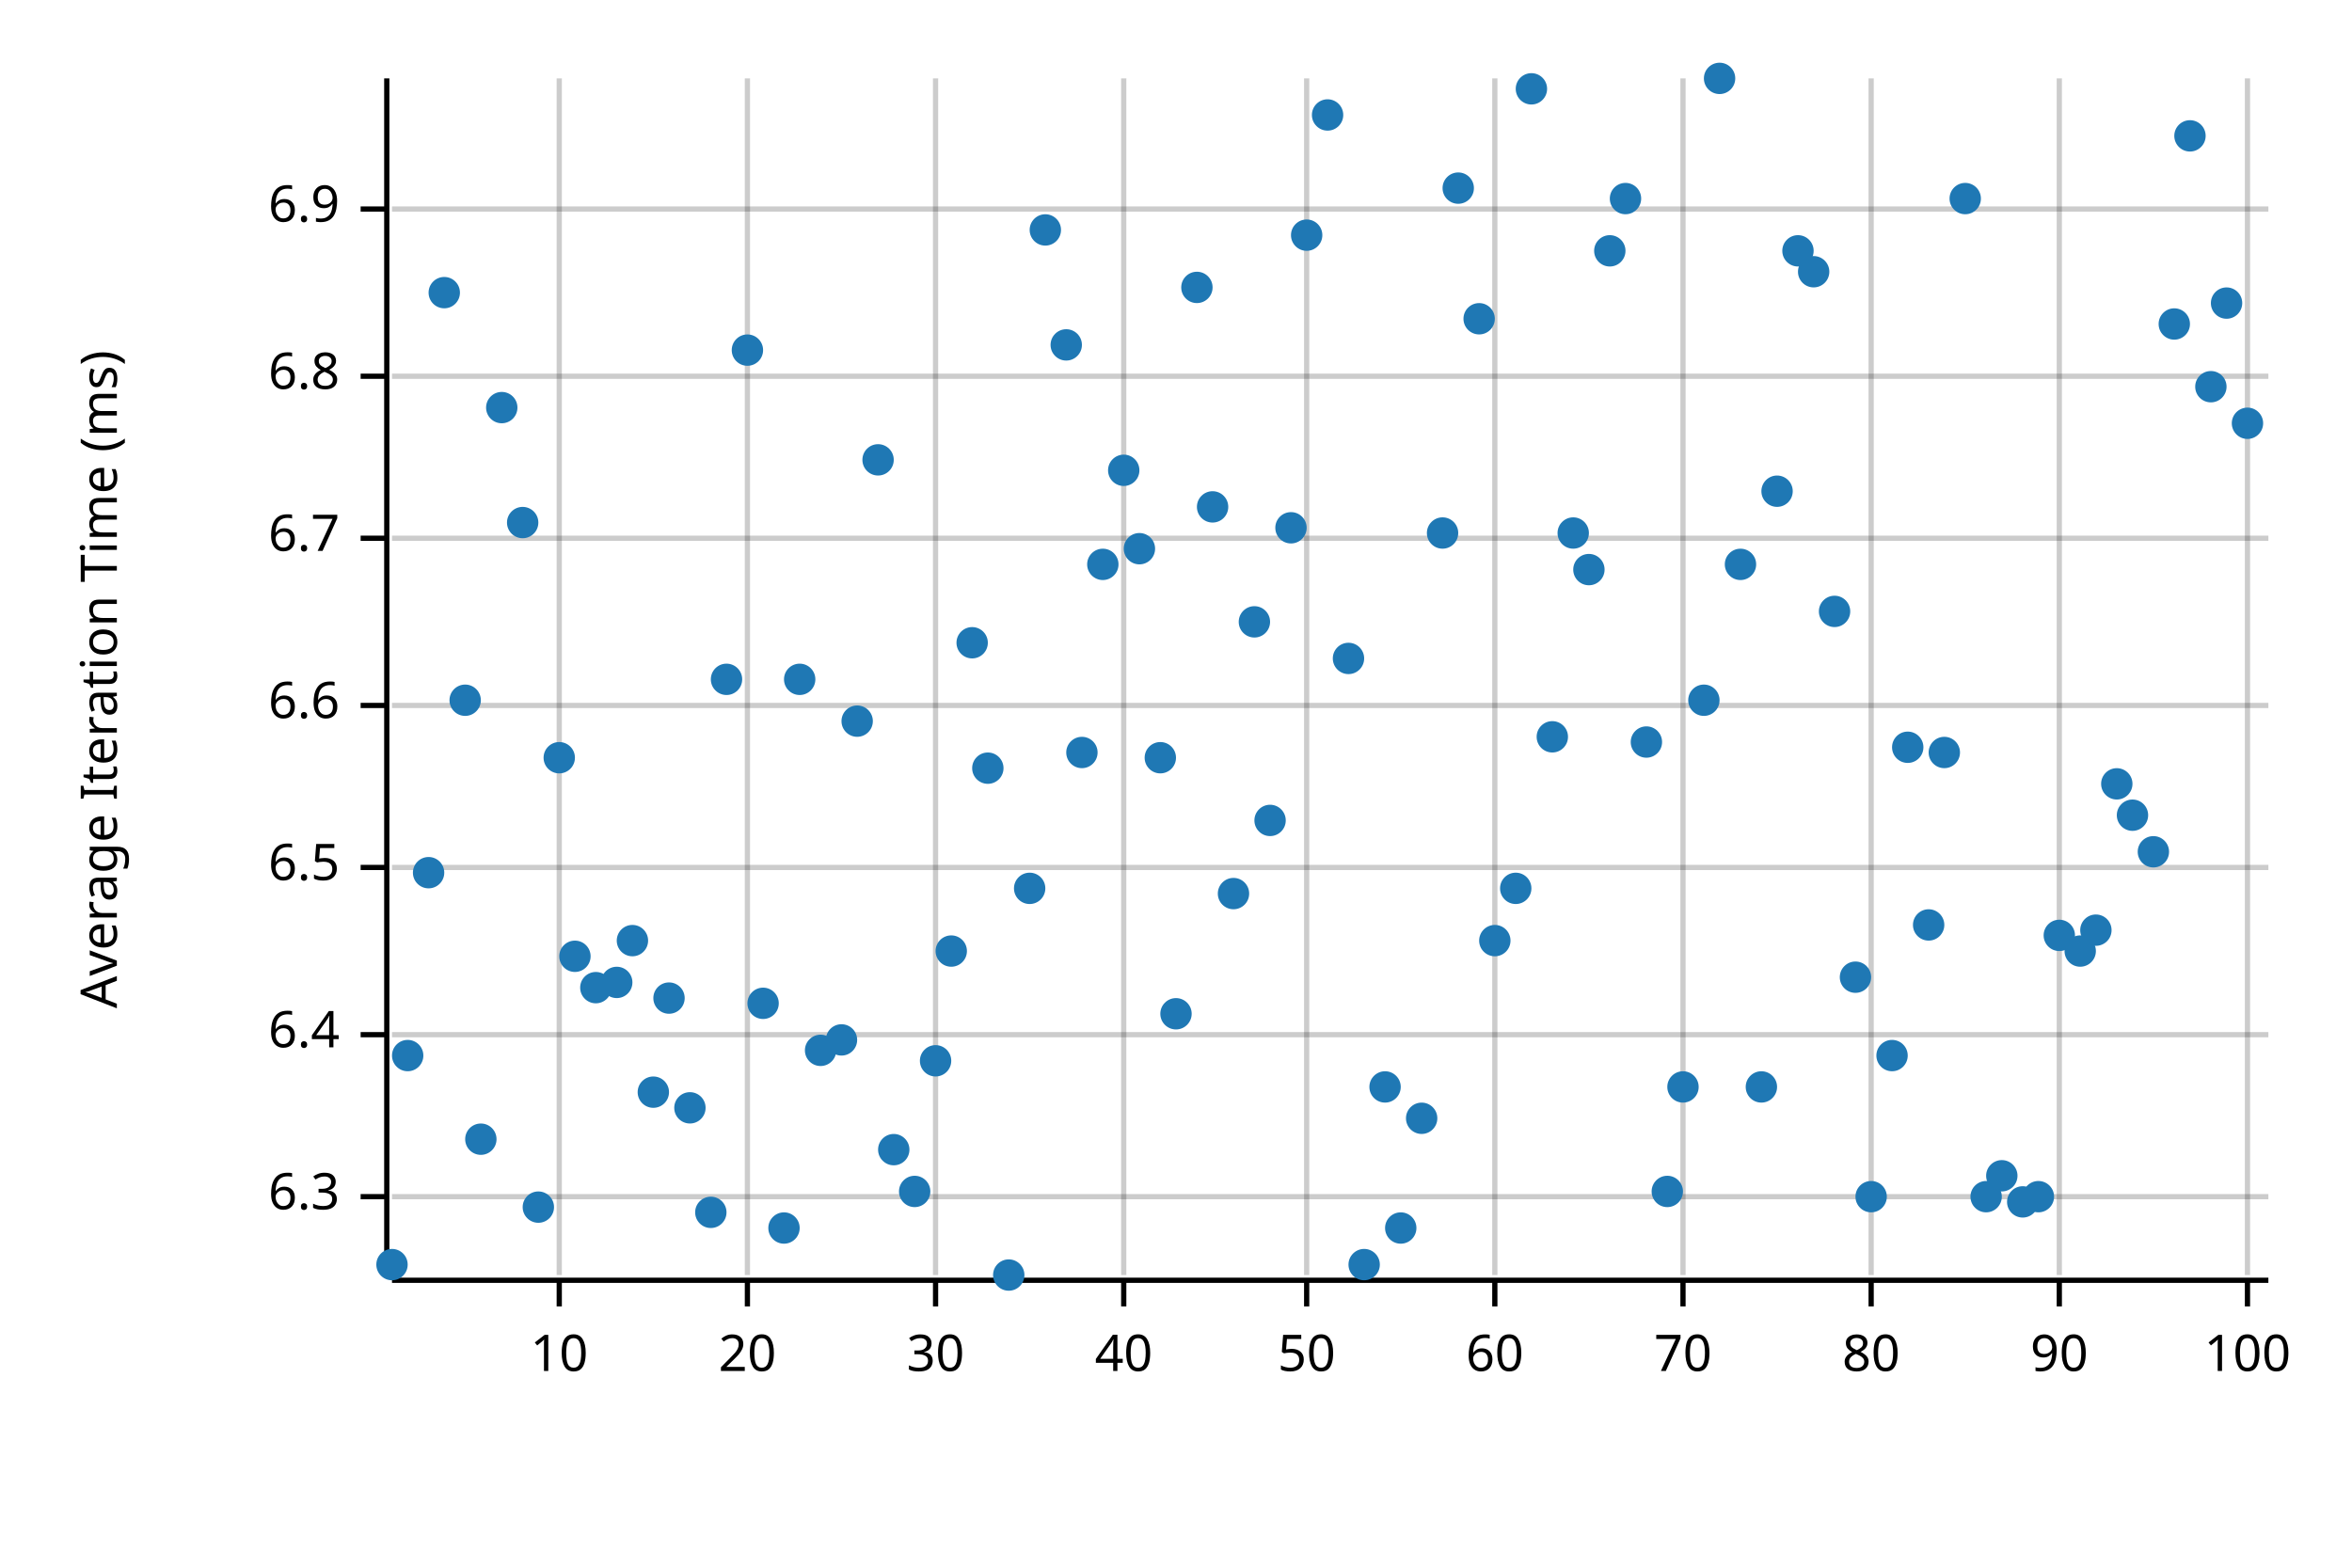
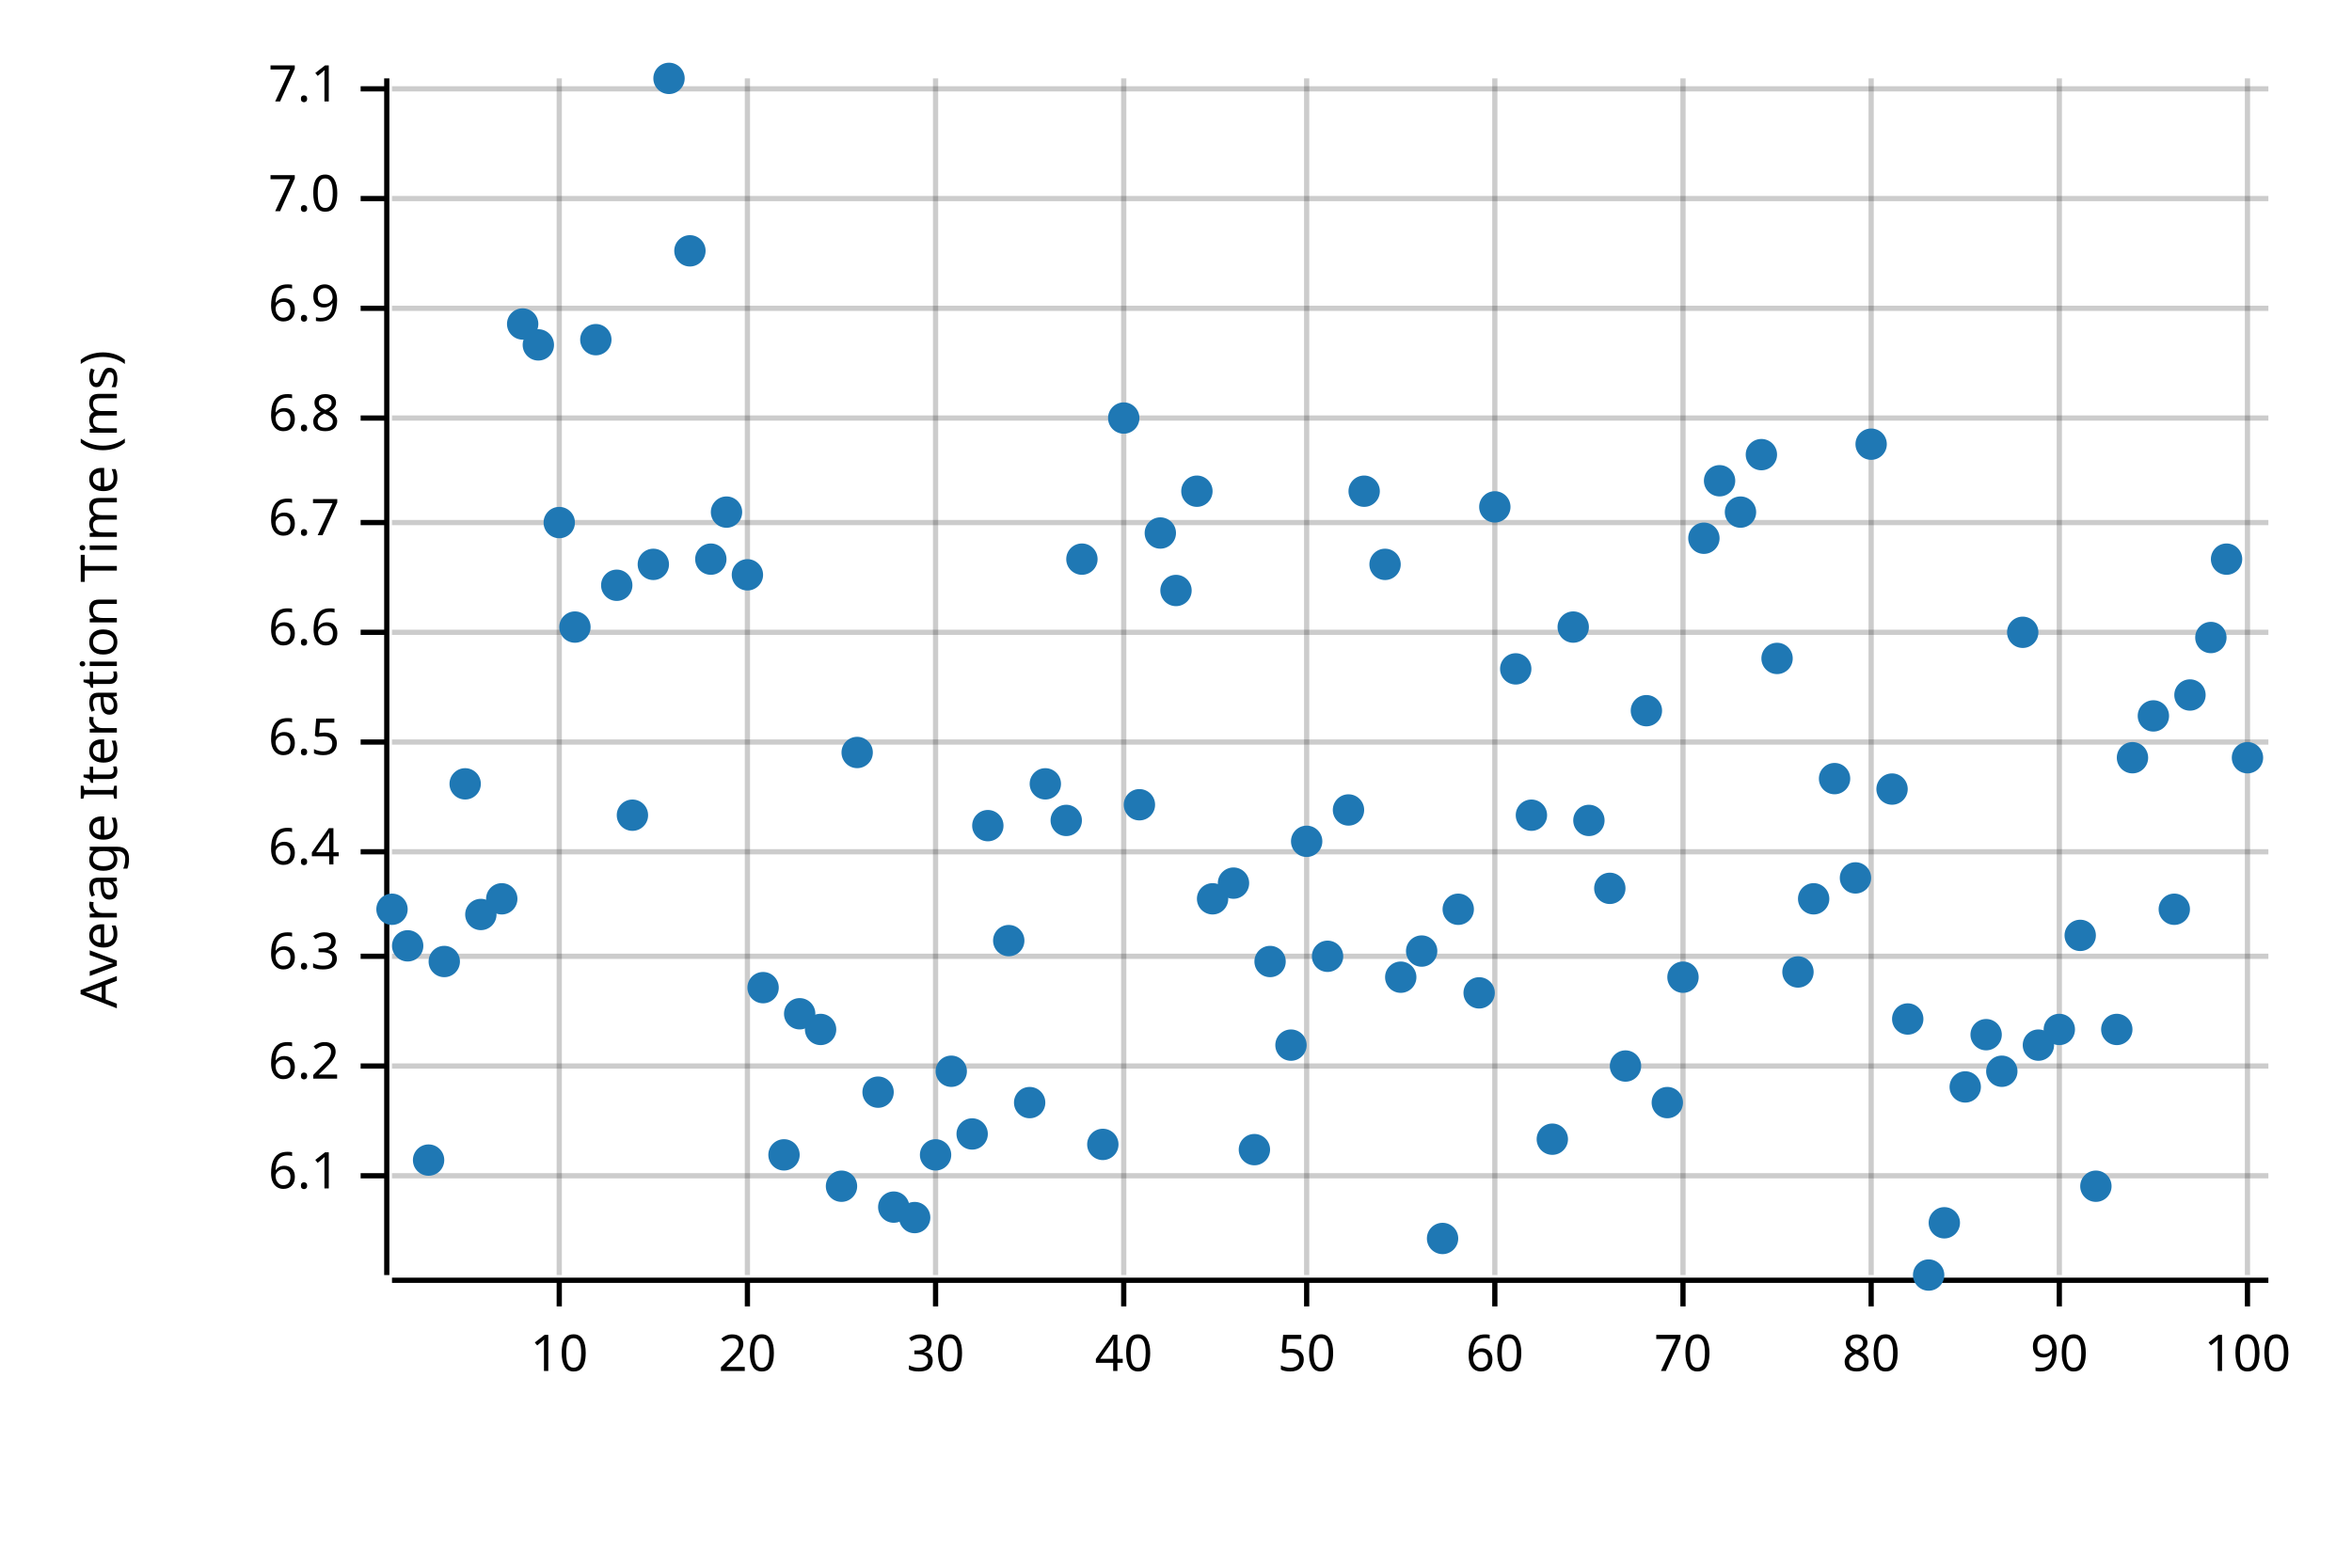
<svg xmlns="http://www.w3.org/2000/svg" width="450" height="300" viewBox="0 0 450 300">
  <text x="15" y="130" dy="0.76em" text-anchor="middle" font-family="sans-serif" font-size="9.677" opacity="1" fill="#000000" transform="rotate(270, 15, 130)">
Average Iteration Time (ms)
</text>
  <line opacity="0.2" stroke="#000000" stroke-width="1" x1="107" y1="244" x2="107" y2="15" />
  <line opacity="0.2" stroke="#000000" stroke-width="1" x1="143" y1="244" x2="143" y2="15" />
  <line opacity="0.2" stroke="#000000" stroke-width="1" x1="179" y1="244" x2="179" y2="15" />
  <line opacity="0.2" stroke="#000000" stroke-width="1" x1="215" y1="244" x2="215" y2="15" />
  <line opacity="0.2" stroke="#000000" stroke-width="1" x1="250" y1="244" x2="250" y2="15" />
  <line opacity="0.2" stroke="#000000" stroke-width="1" x1="286" y1="244" x2="286" y2="15" />
  <line opacity="0.2" stroke="#000000" stroke-width="1" x1="322" y1="244" x2="322" y2="15" />
  <line opacity="0.2" stroke="#000000" stroke-width="1" x1="358" y1="244" x2="358" y2="15" />
  <line opacity="0.2" stroke="#000000" stroke-width="1" x1="394" y1="244" x2="394" y2="15" />
  <line opacity="0.2" stroke="#000000" stroke-width="1" x1="430" y1="244" x2="430" y2="15" />
-   <line opacity="0.2" stroke="#000000" stroke-width="1" x1="75" y1="229" x2="434" y2="229" />
-   <line opacity="0.2" stroke="#000000" stroke-width="1" x1="75" y1="198" x2="434" y2="198" />
-   <line opacity="0.2" stroke="#000000" stroke-width="1" x1="75" y1="166" x2="434" y2="166" />
-   <line opacity="0.2" stroke="#000000" stroke-width="1" x1="75" y1="135" x2="434" y2="135" />
-   <line opacity="0.2" stroke="#000000" stroke-width="1" x1="75" y1="103" x2="434" y2="103" />
-   <line opacity="0.2" stroke="#000000" stroke-width="1" x1="75" y1="72" x2="434" y2="72" />
-   <line opacity="0.2" stroke="#000000" stroke-width="1" x1="75" y1="40" x2="434" y2="40" />
+   <line opacity="0.2" stroke="#000000" stroke-width="1" x1="75" y1="225" x2="434" y2="225" />
+   <line opacity="0.2" stroke="#000000" stroke-width="1" x1="75" y1="204" x2="434" y2="204" />
+   <line opacity="0.2" stroke="#000000" stroke-width="1" x1="75" y1="183" x2="434" y2="183" />
+   <line opacity="0.2" stroke="#000000" stroke-width="1" x1="75" y1="163" x2="434" y2="163" />
+   <line opacity="0.2" stroke="#000000" stroke-width="1" x1="75" y1="142" x2="434" y2="142" />
+   <line opacity="0.2" stroke="#000000" stroke-width="1" x1="75" y1="121" x2="434" y2="121" />
+   <line opacity="0.2" stroke="#000000" stroke-width="1" x1="75" y1="100" x2="434" y2="100" />
+   <line opacity="0.2" stroke="#000000" stroke-width="1" x1="75" y1="80" x2="434" y2="80" />
+   <line opacity="0.2" stroke="#000000" stroke-width="1" x1="75" y1="59" x2="434" y2="59" />
+   <line opacity="0.2" stroke="#000000" stroke-width="1" x1="75" y1="38" x2="434" y2="38" />
+   <line opacity="0.2" stroke="#000000" stroke-width="1" x1="75" y1="17" x2="434" y2="17" />
  <polyline fill="none" opacity="1" stroke="#000000" stroke-width="1" points="74,15 74,244 " />
-   <text x="65" y="229" dy="0.5ex" text-anchor="end" font-family="sans-serif" font-size="9.677" opacity="1" fill="#000000">
+   <text x="65" y="225" dy="0.5ex" text-anchor="end" font-family="sans-serif" font-size="9.677" opacity="1" fill="#000000">
+ 6.1
+ </text>
+   <polyline fill="none" opacity="1" stroke="#000000" stroke-width="1" points="69,225 74,225 " />
+   <text x="65" y="204" dy="0.5ex" text-anchor="end" font-family="sans-serif" font-size="9.677" opacity="1" fill="#000000">
+ 6.2
+ </text>
+   <polyline fill="none" opacity="1" stroke="#000000" stroke-width="1" points="69,204 74,204 " />
+   <text x="65" y="183" dy="0.5ex" text-anchor="end" font-family="sans-serif" font-size="9.677" opacity="1" fill="#000000">
6.3
</text>
-   <polyline fill="none" opacity="1" stroke="#000000" stroke-width="1" points="69,229 74,229 " />
-   <text x="65" y="198" dy="0.5ex" text-anchor="end" font-family="sans-serif" font-size="9.677" opacity="1" fill="#000000">
+   <polyline fill="none" opacity="1" stroke="#000000" stroke-width="1" points="69,183 74,183 " />
+   <text x="65" y="163" dy="0.5ex" text-anchor="end" font-family="sans-serif" font-size="9.677" opacity="1" fill="#000000">
6.4
</text>
-   <polyline fill="none" opacity="1" stroke="#000000" stroke-width="1" points="69,198 74,198 " />
-   <text x="65" y="166" dy="0.5ex" text-anchor="end" font-family="sans-serif" font-size="9.677" opacity="1" fill="#000000">
+   <polyline fill="none" opacity="1" stroke="#000000" stroke-width="1" points="69,163 74,163 " />
+   <text x="65" y="142" dy="0.5ex" text-anchor="end" font-family="sans-serif" font-size="9.677" opacity="1" fill="#000000">
6.5
</text>
-   <polyline fill="none" opacity="1" stroke="#000000" stroke-width="1" points="69,166 74,166 " />
-   <text x="65" y="135" dy="0.5ex" text-anchor="end" font-family="sans-serif" font-size="9.677" opacity="1" fill="#000000">
+   <polyline fill="none" opacity="1" stroke="#000000" stroke-width="1" points="69,142 74,142 " />
+   <text x="65" y="121" dy="0.5ex" text-anchor="end" font-family="sans-serif" font-size="9.677" opacity="1" fill="#000000">
6.6
</text>
-   <polyline fill="none" opacity="1" stroke="#000000" stroke-width="1" points="69,135 74,135 " />
-   <text x="65" y="103" dy="0.5ex" text-anchor="end" font-family="sans-serif" font-size="9.677" opacity="1" fill="#000000">
+   <polyline fill="none" opacity="1" stroke="#000000" stroke-width="1" points="69,121 74,121 " />
+   <text x="65" y="100" dy="0.5ex" text-anchor="end" font-family="sans-serif" font-size="9.677" opacity="1" fill="#000000">
6.7
</text>
-   <polyline fill="none" opacity="1" stroke="#000000" stroke-width="1" points="69,103 74,103 " />
-   <text x="65" y="72" dy="0.5ex" text-anchor="end" font-family="sans-serif" font-size="9.677" opacity="1" fill="#000000">
+   <polyline fill="none" opacity="1" stroke="#000000" stroke-width="1" points="69,100 74,100 " />
+   <text x="65" y="80" dy="0.5ex" text-anchor="end" font-family="sans-serif" font-size="9.677" opacity="1" fill="#000000">
6.8
</text>
-   <polyline fill="none" opacity="1" stroke="#000000" stroke-width="1" points="69,72 74,72 " />
-   <text x="65" y="40" dy="0.5ex" text-anchor="end" font-family="sans-serif" font-size="9.677" opacity="1" fill="#000000">
+   <polyline fill="none" opacity="1" stroke="#000000" stroke-width="1" points="69,80 74,80 " />
+   <text x="65" y="59" dy="0.5ex" text-anchor="end" font-family="sans-serif" font-size="9.677" opacity="1" fill="#000000">
6.9
</text>
-   <polyline fill="none" opacity="1" stroke="#000000" stroke-width="1" points="69,40 74,40 " />
+   <polyline fill="none" opacity="1" stroke="#000000" stroke-width="1" points="69,59 74,59 " />
+   <text x="65" y="38" dy="0.5ex" text-anchor="end" font-family="sans-serif" font-size="9.677" opacity="1" fill="#000000">
+ 7.0
+ </text>
+   <polyline fill="none" opacity="1" stroke="#000000" stroke-width="1" points="69,38 74,38 " />
+   <text x="65" y="17" dy="0.5ex" text-anchor="end" font-family="sans-serif" font-size="9.677" opacity="1" fill="#000000">
+ 7.1
+ </text>
+   <polyline fill="none" opacity="1" stroke="#000000" stroke-width="1" points="69,17 74,17 " />
  <polyline fill="none" opacity="1" stroke="#000000" stroke-width="1" points="75,245 434,245 " />
  <text x="107" y="255" dy="0.76em" text-anchor="middle" font-family="sans-serif" font-size="9.677" opacity="1" fill="#000000">
10
</text>
  <polyline fill="none" opacity="1" stroke="#000000" stroke-width="1" points="107,245 107,250 " />
  <text x="143" y="255" dy="0.76em" text-anchor="middle" font-family="sans-serif" font-size="9.677" opacity="1" fill="#000000">
20
</text>
  <polyline fill="none" opacity="1" stroke="#000000" stroke-width="1" points="143,245 143,250 " />
  <text x="179" y="255" dy="0.76em" text-anchor="middle" font-family="sans-serif" font-size="9.677" opacity="1" fill="#000000">
30
</text>
  <polyline fill="none" opacity="1" stroke="#000000" stroke-width="1" points="179,245 179,250 " />
  <text x="215" y="255" dy="0.76em" text-anchor="middle" font-family="sans-serif" font-size="9.677" opacity="1" fill="#000000">
40
</text>
  <polyline fill="none" opacity="1" stroke="#000000" stroke-width="1" points="215,245 215,250 " />
  <text x="250" y="255" dy="0.76em" text-anchor="middle" font-family="sans-serif" font-size="9.677" opacity="1" fill="#000000">
50
</text>
  <polyline fill="none" opacity="1" stroke="#000000" stroke-width="1" points="250,245 250,250 " />
  <text x="286" y="255" dy="0.76em" text-anchor="middle" font-family="sans-serif" font-size="9.677" opacity="1" fill="#000000">
60
</text>
  <polyline fill="none" opacity="1" stroke="#000000" stroke-width="1" points="286,245 286,250 " />
  <text x="322" y="255" dy="0.76em" text-anchor="middle" font-family="sans-serif" font-size="9.677" opacity="1" fill="#000000">
70
</text>
  <polyline fill="none" opacity="1" stroke="#000000" stroke-width="1" points="322,245 322,250 " />
  <text x="358" y="255" dy="0.76em" text-anchor="middle" font-family="sans-serif" font-size="9.677" opacity="1" fill="#000000">
80
</text>
  <polyline fill="none" opacity="1" stroke="#000000" stroke-width="1" points="358,245 358,250 " />
  <text x="394" y="255" dy="0.76em" text-anchor="middle" font-family="sans-serif" font-size="9.677" opacity="1" fill="#000000">
90
</text>
  <polyline fill="none" opacity="1" stroke="#000000" stroke-width="1" points="394,245 394,250 " />
  <text x="430" y="255" dy="0.76em" text-anchor="middle" font-family="sans-serif" font-size="9.677" opacity="1" fill="#000000">
100
</text>
  <polyline fill="none" opacity="1" stroke="#000000" stroke-width="1" points="430,245 430,250 " />
-   <circle cx="75" cy="242" r="3" opacity="1" fill="#1F78B4" stroke="none" stroke-width="1" />
-   <circle cx="78" cy="202" r="3" opacity="1" fill="#1F78B4" stroke="none" stroke-width="1" />
-   <circle cx="82" cy="167" r="3" opacity="1" fill="#1F78B4" stroke="none" stroke-width="1" />
-   <circle cx="85" cy="56" r="3" opacity="1" fill="#1F78B4" stroke="none" stroke-width="1" />
-   <circle cx="89" cy="134" r="3" opacity="1" fill="#1F78B4" stroke="none" stroke-width="1" />
-   <circle cx="92" cy="218" r="3" opacity="1" fill="#1F78B4" stroke="none" stroke-width="1" />
-   <circle cx="96" cy="78" r="3" opacity="1" fill="#1F78B4" stroke="none" stroke-width="1" />
-   <circle cx="100" cy="100" r="3" opacity="1" fill="#1F78B4" stroke="none" stroke-width="1" />
-   <circle cx="103" cy="231" r="3" opacity="1" fill="#1F78B4" stroke="none" stroke-width="1" />
-   <circle cx="107" cy="145" r="3" opacity="1" fill="#1F78B4" stroke="none" stroke-width="1" />
-   <circle cx="110" cy="183" r="3" opacity="1" fill="#1F78B4" stroke="none" stroke-width="1" />
-   <circle cx="114" cy="189" r="3" opacity="1" fill="#1F78B4" stroke="none" stroke-width="1" />
-   <circle cx="118" cy="188" r="3" opacity="1" fill="#1F78B4" stroke="none" stroke-width="1" />
-   <circle cx="121" cy="180" r="3" opacity="1" fill="#1F78B4" stroke="none" stroke-width="1" />
-   <circle cx="125" cy="209" r="3" opacity="1" fill="#1F78B4" stroke="none" stroke-width="1" />
-   <circle cx="128" cy="191" r="3" opacity="1" fill="#1F78B4" stroke="none" stroke-width="1" />
-   <circle cx="132" cy="212" r="3" opacity="1" fill="#1F78B4" stroke="none" stroke-width="1" />
-   <circle cx="136" cy="232" r="3" opacity="1" fill="#1F78B4" stroke="none" stroke-width="1" />
-   <circle cx="139" cy="130" r="3" opacity="1" fill="#1F78B4" stroke="none" stroke-width="1" />
-   <circle cx="143" cy="67" r="3" opacity="1" fill="#1F78B4" stroke="none" stroke-width="1" />
-   <circle cx="146" cy="192" r="3" opacity="1" fill="#1F78B4" stroke="none" stroke-width="1" />
-   <circle cx="150" cy="235" r="3" opacity="1" fill="#1F78B4" stroke="none" stroke-width="1" />
-   <circle cx="153" cy="130" r="3" opacity="1" fill="#1F78B4" stroke="none" stroke-width="1" />
-   <circle cx="157" cy="201" r="3" opacity="1" fill="#1F78B4" stroke="none" stroke-width="1" />
-   <circle cx="161" cy="199" r="3" opacity="1" fill="#1F78B4" stroke="none" stroke-width="1" />
-   <circle cx="164" cy="138" r="3" opacity="1" fill="#1F78B4" stroke="none" stroke-width="1" />
-   <circle cx="168" cy="88" r="3" opacity="1" fill="#1F78B4" stroke="none" stroke-width="1" />
-   <circle cx="171" cy="220" r="3" opacity="1" fill="#1F78B4" stroke="none" stroke-width="1" />
-   <circle cx="175" cy="228" r="3" opacity="1" fill="#1F78B4" stroke="none" stroke-width="1" />
-   <circle cx="179" cy="203" r="3" opacity="1" fill="#1F78B4" stroke="none" stroke-width="1" />
-   <circle cx="182" cy="182" r="3" opacity="1" fill="#1F78B4" stroke="none" stroke-width="1" />
-   <circle cx="186" cy="123" r="3" opacity="1" fill="#1F78B4" stroke="none" stroke-width="1" />
-   <circle cx="189" cy="147" r="3" opacity="1" fill="#1F78B4" stroke="none" stroke-width="1" />
-   <circle cx="193" cy="244" r="3" opacity="1" fill="#1F78B4" stroke="none" stroke-width="1" />
-   <circle cx="197" cy="170" r="3" opacity="1" fill="#1F78B4" stroke="none" stroke-width="1" />
-   <circle cx="200" cy="44" r="3" opacity="1" fill="#1F78B4" stroke="none" stroke-width="1" />
-   <circle cx="204" cy="66" r="3" opacity="1" fill="#1F78B4" stroke="none" stroke-width="1" />
-   <circle cx="207" cy="144" r="3" opacity="1" fill="#1F78B4" stroke="none" stroke-width="1" />
-   <circle cx="211" cy="108" r="3" opacity="1" fill="#1F78B4" stroke="none" stroke-width="1" />
-   <circle cx="215" cy="90" r="3" opacity="1" fill="#1F78B4" stroke="none" stroke-width="1" />
-   <circle cx="218" cy="105" r="3" opacity="1" fill="#1F78B4" stroke="none" stroke-width="1" />
-   <circle cx="222" cy="145" r="3" opacity="1" fill="#1F78B4" stroke="none" stroke-width="1" />
-   <circle cx="225" cy="194" r="3" opacity="1" fill="#1F78B4" stroke="none" stroke-width="1" />
-   <circle cx="229" cy="55" r="3" opacity="1" fill="#1F78B4" stroke="none" stroke-width="1" />
-   <circle cx="232" cy="97" r="3" opacity="1" fill="#1F78B4" stroke="none" stroke-width="1" />
-   <circle cx="236" cy="171" r="3" opacity="1" fill="#1F78B4" stroke="none" stroke-width="1" />
-   <circle cx="240" cy="119" r="3" opacity="1" fill="#1F78B4" stroke="none" stroke-width="1" />
-   <circle cx="243" cy="157" r="3" opacity="1" fill="#1F78B4" stroke="none" stroke-width="1" />
-   <circle cx="247" cy="101" r="3" opacity="1" fill="#1F78B4" stroke="none" stroke-width="1" />
-   <circle cx="250" cy="45" r="3" opacity="1" fill="#1F78B4" stroke="none" stroke-width="1" />
-   <circle cx="254" cy="22" r="3" opacity="1" fill="#1F78B4" stroke="none" stroke-width="1" />
-   <circle cx="258" cy="126" r="3" opacity="1" fill="#1F78B4" stroke="none" stroke-width="1" />
-   <circle cx="261" cy="242" r="3" opacity="1" fill="#1F78B4" stroke="none" stroke-width="1" />
-   <circle cx="265" cy="208" r="3" opacity="1" fill="#1F78B4" stroke="none" stroke-width="1" />
-   <circle cx="268" cy="235" r="3" opacity="1" fill="#1F78B4" stroke="none" stroke-width="1" />
-   <circle cx="272" cy="214" r="3" opacity="1" fill="#1F78B4" stroke="none" stroke-width="1" />
-   <circle cx="276" cy="102" r="3" opacity="1" fill="#1F78B4" stroke="none" stroke-width="1" />
-   <circle cx="279" cy="36" r="3" opacity="1" fill="#1F78B4" stroke="none" stroke-width="1" />
-   <circle cx="283" cy="61" r="3" opacity="1" fill="#1F78B4" stroke="none" stroke-width="1" />
-   <circle cx="286" cy="180" r="3" opacity="1" fill="#1F78B4" stroke="none" stroke-width="1" />
-   <circle cx="290" cy="170" r="3" opacity="1" fill="#1F78B4" stroke="none" stroke-width="1" />
-   <circle cx="293" cy="17" r="3" opacity="1" fill="#1F78B4" stroke="none" stroke-width="1" />
-   <circle cx="297" cy="141" r="3" opacity="1" fill="#1F78B4" stroke="none" stroke-width="1" />
-   <circle cx="301" cy="102" r="3" opacity="1" fill="#1F78B4" stroke="none" stroke-width="1" />
-   <circle cx="304" cy="109" r="3" opacity="1" fill="#1F78B4" stroke="none" stroke-width="1" />
-   <circle cx="308" cy="48" r="3" opacity="1" fill="#1F78B4" stroke="none" stroke-width="1" />
-   <circle cx="311" cy="38" r="3" opacity="1" fill="#1F78B4" stroke="none" stroke-width="1" />
-   <circle cx="315" cy="142" r="3" opacity="1" fill="#1F78B4" stroke="none" stroke-width="1" />
-   <circle cx="319" cy="228" r="3" opacity="1" fill="#1F78B4" stroke="none" stroke-width="1" />
-   <circle cx="322" cy="208" r="3" opacity="1" fill="#1F78B4" stroke="none" stroke-width="1" />
-   <circle cx="326" cy="134" r="3" opacity="1" fill="#1F78B4" stroke="none" stroke-width="1" />
-   <circle cx="329" cy="15" r="3" opacity="1" fill="#1F78B4" stroke="none" stroke-width="1" />
-   <circle cx="333" cy="108" r="3" opacity="1" fill="#1F78B4" stroke="none" stroke-width="1" />
-   <circle cx="337" cy="208" r="3" opacity="1" fill="#1F78B4" stroke="none" stroke-width="1" />
-   <circle cx="340" cy="94" r="3" opacity="1" fill="#1F78B4" stroke="none" stroke-width="1" />
-   <circle cx="344" cy="48" r="3" opacity="1" fill="#1F78B4" stroke="none" stroke-width="1" />
-   <circle cx="347" cy="52" r="3" opacity="1" fill="#1F78B4" stroke="none" stroke-width="1" />
-   <circle cx="351" cy="117" r="3" opacity="1" fill="#1F78B4" stroke="none" stroke-width="1" />
-   <circle cx="355" cy="187" r="3" opacity="1" fill="#1F78B4" stroke="none" stroke-width="1" />
-   <circle cx="358" cy="229" r="3" opacity="1" fill="#1F78B4" stroke="none" stroke-width="1" />
-   <circle cx="362" cy="202" r="3" opacity="1" fill="#1F78B4" stroke="none" stroke-width="1" />
-   <circle cx="365" cy="143" r="3" opacity="1" fill="#1F78B4" stroke="none" stroke-width="1" />
-   <circle cx="369" cy="177" r="3" opacity="1" fill="#1F78B4" stroke="none" stroke-width="1" />
-   <circle cx="372" cy="144" r="3" opacity="1" fill="#1F78B4" stroke="none" stroke-width="1" />
-   <circle cx="376" cy="38" r="3" opacity="1" fill="#1F78B4" stroke="none" stroke-width="1" />
-   <circle cx="380" cy="229" r="3" opacity="1" fill="#1F78B4" stroke="none" stroke-width="1" />
-   <circle cx="383" cy="225" r="3" opacity="1" fill="#1F78B4" stroke="none" stroke-width="1" />
-   <circle cx="387" cy="230" r="3" opacity="1" fill="#1F78B4" stroke="none" stroke-width="1" />
-   <circle cx="390" cy="229" r="3" opacity="1" fill="#1F78B4" stroke="none" stroke-width="1" />
-   <circle cx="394" cy="179" r="3" opacity="1" fill="#1F78B4" stroke="none" stroke-width="1" />
-   <circle cx="398" cy="182" r="3" opacity="1" fill="#1F78B4" stroke="none" stroke-width="1" />
-   <circle cx="401" cy="178" r="3" opacity="1" fill="#1F78B4" stroke="none" stroke-width="1" />
-   <circle cx="405" cy="150" r="3" opacity="1" fill="#1F78B4" stroke="none" stroke-width="1" />
-   <circle cx="408" cy="156" r="3" opacity="1" fill="#1F78B4" stroke="none" stroke-width="1" />
-   <circle cx="412" cy="163" r="3" opacity="1" fill="#1F78B4" stroke="none" stroke-width="1" />
-   <circle cx="416" cy="62" r="3" opacity="1" fill="#1F78B4" stroke="none" stroke-width="1" />
-   <circle cx="419" cy="26" r="3" opacity="1" fill="#1F78B4" stroke="none" stroke-width="1" />
-   <circle cx="423" cy="74" r="3" opacity="1" fill="#1F78B4" stroke="none" stroke-width="1" />
-   <circle cx="426" cy="58" r="3" opacity="1" fill="#1F78B4" stroke="none" stroke-width="1" />
-   <circle cx="430" cy="81" r="3" opacity="1" fill="#1F78B4" stroke="none" stroke-width="1" />
+   <circle cx="75" cy="174" r="3" opacity="1" fill="#1F78B4" stroke="none" stroke-width="1" />
+   <circle cx="78" cy="181" r="3" opacity="1" fill="#1F78B4" stroke="none" stroke-width="1" />
+   <circle cx="82" cy="222" r="3" opacity="1" fill="#1F78B4" stroke="none" stroke-width="1" />
+   <circle cx="85" cy="184" r="3" opacity="1" fill="#1F78B4" stroke="none" stroke-width="1" />
+   <circle cx="89" cy="150" r="3" opacity="1" fill="#1F78B4" stroke="none" stroke-width="1" />
+   <circle cx="92" cy="175" r="3" opacity="1" fill="#1F78B4" stroke="none" stroke-width="1" />
+   <circle cx="96" cy="172" r="3" opacity="1" fill="#1F78B4" stroke="none" stroke-width="1" />
+   <circle cx="100" cy="62" r="3" opacity="1" fill="#1F78B4" stroke="none" stroke-width="1" />
+   <circle cx="103" cy="66" r="3" opacity="1" fill="#1F78B4" stroke="none" stroke-width="1" />
+   <circle cx="107" cy="100" r="3" opacity="1" fill="#1F78B4" stroke="none" stroke-width="1" />
+   <circle cx="110" cy="120" r="3" opacity="1" fill="#1F78B4" stroke="none" stroke-width="1" />
+   <circle cx="114" cy="65" r="3" opacity="1" fill="#1F78B4" stroke="none" stroke-width="1" />
+   <circle cx="118" cy="112" r="3" opacity="1" fill="#1F78B4" stroke="none" stroke-width="1" />
+   <circle cx="121" cy="156" r="3" opacity="1" fill="#1F78B4" stroke="none" stroke-width="1" />
+   <circle cx="125" cy="108" r="3" opacity="1" fill="#1F78B4" stroke="none" stroke-width="1" />
+   <circle cx="128" cy="15" r="3" opacity="1" fill="#1F78B4" stroke="none" stroke-width="1" />
+   <circle cx="132" cy="48" r="3" opacity="1" fill="#1F78B4" stroke="none" stroke-width="1" />
+   <circle cx="136" cy="107" r="3" opacity="1" fill="#1F78B4" stroke="none" stroke-width="1" />
+   <circle cx="139" cy="98" r="3" opacity="1" fill="#1F78B4" stroke="none" stroke-width="1" />
+   <circle cx="143" cy="110" r="3" opacity="1" fill="#1F78B4" stroke="none" stroke-width="1" />
+   <circle cx="146" cy="189" r="3" opacity="1" fill="#1F78B4" stroke="none" stroke-width="1" />
+   <circle cx="150" cy="221" r="3" opacity="1" fill="#1F78B4" stroke="none" stroke-width="1" />
+   <circle cx="153" cy="194" r="3" opacity="1" fill="#1F78B4" stroke="none" stroke-width="1" />
+   <circle cx="157" cy="197" r="3" opacity="1" fill="#1F78B4" stroke="none" stroke-width="1" />
+   <circle cx="161" cy="227" r="3" opacity="1" fill="#1F78B4" stroke="none" stroke-width="1" />
+   <circle cx="164" cy="144" r="3" opacity="1" fill="#1F78B4" stroke="none" stroke-width="1" />
+   <circle cx="168" cy="209" r="3" opacity="1" fill="#1F78B4" stroke="none" stroke-width="1" />
+   <circle cx="171" cy="231" r="3" opacity="1" fill="#1F78B4" stroke="none" stroke-width="1" />
+   <circle cx="175" cy="233" r="3" opacity="1" fill="#1F78B4" stroke="none" stroke-width="1" />
+   <circle cx="179" cy="221" r="3" opacity="1" fill="#1F78B4" stroke="none" stroke-width="1" />
+   <circle cx="182" cy="205" r="3" opacity="1" fill="#1F78B4" stroke="none" stroke-width="1" />
+   <circle cx="186" cy="217" r="3" opacity="1" fill="#1F78B4" stroke="none" stroke-width="1" />
+   <circle cx="189" cy="158" r="3" opacity="1" fill="#1F78B4" stroke="none" stroke-width="1" />
+   <circle cx="193" cy="180" r="3" opacity="1" fill="#1F78B4" stroke="none" stroke-width="1" />
+   <circle cx="197" cy="211" r="3" opacity="1" fill="#1F78B4" stroke="none" stroke-width="1" />
+   <circle cx="200" cy="150" r="3" opacity="1" fill="#1F78B4" stroke="none" stroke-width="1" />
+   <circle cx="204" cy="157" r="3" opacity="1" fill="#1F78B4" stroke="none" stroke-width="1" />
+   <circle cx="207" cy="107" r="3" opacity="1" fill="#1F78B4" stroke="none" stroke-width="1" />
+   <circle cx="211" cy="219" r="3" opacity="1" fill="#1F78B4" stroke="none" stroke-width="1" />
+   <circle cx="215" cy="80" r="3" opacity="1" fill="#1F78B4" stroke="none" stroke-width="1" />
+   <circle cx="218" cy="154" r="3" opacity="1" fill="#1F78B4" stroke="none" stroke-width="1" />
+   <circle cx="222" cy="102" r="3" opacity="1" fill="#1F78B4" stroke="none" stroke-width="1" />
+   <circle cx="225" cy="113" r="3" opacity="1" fill="#1F78B4" stroke="none" stroke-width="1" />
+   <circle cx="229" cy="94" r="3" opacity="1" fill="#1F78B4" stroke="none" stroke-width="1" />
+   <circle cx="232" cy="172" r="3" opacity="1" fill="#1F78B4" stroke="none" stroke-width="1" />
+   <circle cx="236" cy="169" r="3" opacity="1" fill="#1F78B4" stroke="none" stroke-width="1" />
+   <circle cx="240" cy="220" r="3" opacity="1" fill="#1F78B4" stroke="none" stroke-width="1" />
+   <circle cx="243" cy="184" r="3" opacity="1" fill="#1F78B4" stroke="none" stroke-width="1" />
+   <circle cx="247" cy="200" r="3" opacity="1" fill="#1F78B4" stroke="none" stroke-width="1" />
+   <circle cx="250" cy="161" r="3" opacity="1" fill="#1F78B4" stroke="none" stroke-width="1" />
+   <circle cx="254" cy="183" r="3" opacity="1" fill="#1F78B4" stroke="none" stroke-width="1" />
+   <circle cx="258" cy="155" r="3" opacity="1" fill="#1F78B4" stroke="none" stroke-width="1" />
+   <circle cx="261" cy="94" r="3" opacity="1" fill="#1F78B4" stroke="none" stroke-width="1" />
+   <circle cx="265" cy="108" r="3" opacity="1" fill="#1F78B4" stroke="none" stroke-width="1" />
+   <circle cx="268" cy="187" r="3" opacity="1" fill="#1F78B4" stroke="none" stroke-width="1" />
+   <circle cx="272" cy="182" r="3" opacity="1" fill="#1F78B4" stroke="none" stroke-width="1" />
+   <circle cx="276" cy="237" r="3" opacity="1" fill="#1F78B4" stroke="none" stroke-width="1" />
+   <circle cx="279" cy="174" r="3" opacity="1" fill="#1F78B4" stroke="none" stroke-width="1" />
+   <circle cx="283" cy="190" r="3" opacity="1" fill="#1F78B4" stroke="none" stroke-width="1" />
+   <circle cx="286" cy="97" r="3" opacity="1" fill="#1F78B4" stroke="none" stroke-width="1" />
+   <circle cx="290" cy="128" r="3" opacity="1" fill="#1F78B4" stroke="none" stroke-width="1" />
+   <circle cx="293" cy="156" r="3" opacity="1" fill="#1F78B4" stroke="none" stroke-width="1" />
+   <circle cx="297" cy="218" r="3" opacity="1" fill="#1F78B4" stroke="none" stroke-width="1" />
+   <circle cx="301" cy="120" r="3" opacity="1" fill="#1F78B4" stroke="none" stroke-width="1" />
+   <circle cx="304" cy="157" r="3" opacity="1" fill="#1F78B4" stroke="none" stroke-width="1" />
+   <circle cx="308" cy="170" r="3" opacity="1" fill="#1F78B4" stroke="none" stroke-width="1" />
+   <circle cx="311" cy="204" r="3" opacity="1" fill="#1F78B4" stroke="none" stroke-width="1" />
+   <circle cx="315" cy="136" r="3" opacity="1" fill="#1F78B4" stroke="none" stroke-width="1" />
+   <circle cx="319" cy="211" r="3" opacity="1" fill="#1F78B4" stroke="none" stroke-width="1" />
+   <circle cx="322" cy="187" r="3" opacity="1" fill="#1F78B4" stroke="none" stroke-width="1" />
+   <circle cx="326" cy="103" r="3" opacity="1" fill="#1F78B4" stroke="none" stroke-width="1" />
+   <circle cx="329" cy="92" r="3" opacity="1" fill="#1F78B4" stroke="none" stroke-width="1" />
+   <circle cx="333" cy="98" r="3" opacity="1" fill="#1F78B4" stroke="none" stroke-width="1" />
+   <circle cx="337" cy="87" r="3" opacity="1" fill="#1F78B4" stroke="none" stroke-width="1" />
+   <circle cx="340" cy="126" r="3" opacity="1" fill="#1F78B4" stroke="none" stroke-width="1" />
+   <circle cx="344" cy="186" r="3" opacity="1" fill="#1F78B4" stroke="none" stroke-width="1" />
+   <circle cx="347" cy="172" r="3" opacity="1" fill="#1F78B4" stroke="none" stroke-width="1" />
+   <circle cx="351" cy="149" r="3" opacity="1" fill="#1F78B4" stroke="none" stroke-width="1" />
+   <circle cx="355" cy="168" r="3" opacity="1" fill="#1F78B4" stroke="none" stroke-width="1" />
+   <circle cx="358" cy="85" r="3" opacity="1" fill="#1F78B4" stroke="none" stroke-width="1" />
+   <circle cx="362" cy="151" r="3" opacity="1" fill="#1F78B4" stroke="none" stroke-width="1" />
+   <circle cx="365" cy="195" r="3" opacity="1" fill="#1F78B4" stroke="none" stroke-width="1" />
+   <circle cx="369" cy="244" r="3" opacity="1" fill="#1F78B4" stroke="none" stroke-width="1" />
+   <circle cx="372" cy="234" r="3" opacity="1" fill="#1F78B4" stroke="none" stroke-width="1" />
+   <circle cx="376" cy="208" r="3" opacity="1" fill="#1F78B4" stroke="none" stroke-width="1" />
+   <circle cx="380" cy="198" r="3" opacity="1" fill="#1F78B4" stroke="none" stroke-width="1" />
+   <circle cx="383" cy="205" r="3" opacity="1" fill="#1F78B4" stroke="none" stroke-width="1" />
+   <circle cx="387" cy="121" r="3" opacity="1" fill="#1F78B4" stroke="none" stroke-width="1" />
+   <circle cx="390" cy="200" r="3" opacity="1" fill="#1F78B4" stroke="none" stroke-width="1" />
+   <circle cx="394" cy="197" r="3" opacity="1" fill="#1F78B4" stroke="none" stroke-width="1" />
+   <circle cx="398" cy="179" r="3" opacity="1" fill="#1F78B4" stroke="none" stroke-width="1" />
+   <circle cx="401" cy="227" r="3" opacity="1" fill="#1F78B4" stroke="none" stroke-width="1" />
+   <circle cx="405" cy="197" r="3" opacity="1" fill="#1F78B4" stroke="none" stroke-width="1" />
+   <circle cx="408" cy="145" r="3" opacity="1" fill="#1F78B4" stroke="none" stroke-width="1" />
+   <circle cx="412" cy="137" r="3" opacity="1" fill="#1F78B4" stroke="none" stroke-width="1" />
+   <circle cx="416" cy="174" r="3" opacity="1" fill="#1F78B4" stroke="none" stroke-width="1" />
+   <circle cx="419" cy="133" r="3" opacity="1" fill="#1F78B4" stroke="none" stroke-width="1" />
+   <circle cx="423" cy="122" r="3" opacity="1" fill="#1F78B4" stroke="none" stroke-width="1" />
+   <circle cx="426" cy="107" r="3" opacity="1" fill="#1F78B4" stroke="none" stroke-width="1" />
+   <circle cx="430" cy="145" r="3" opacity="1" fill="#1F78B4" stroke="none" stroke-width="1" />
</svg>
